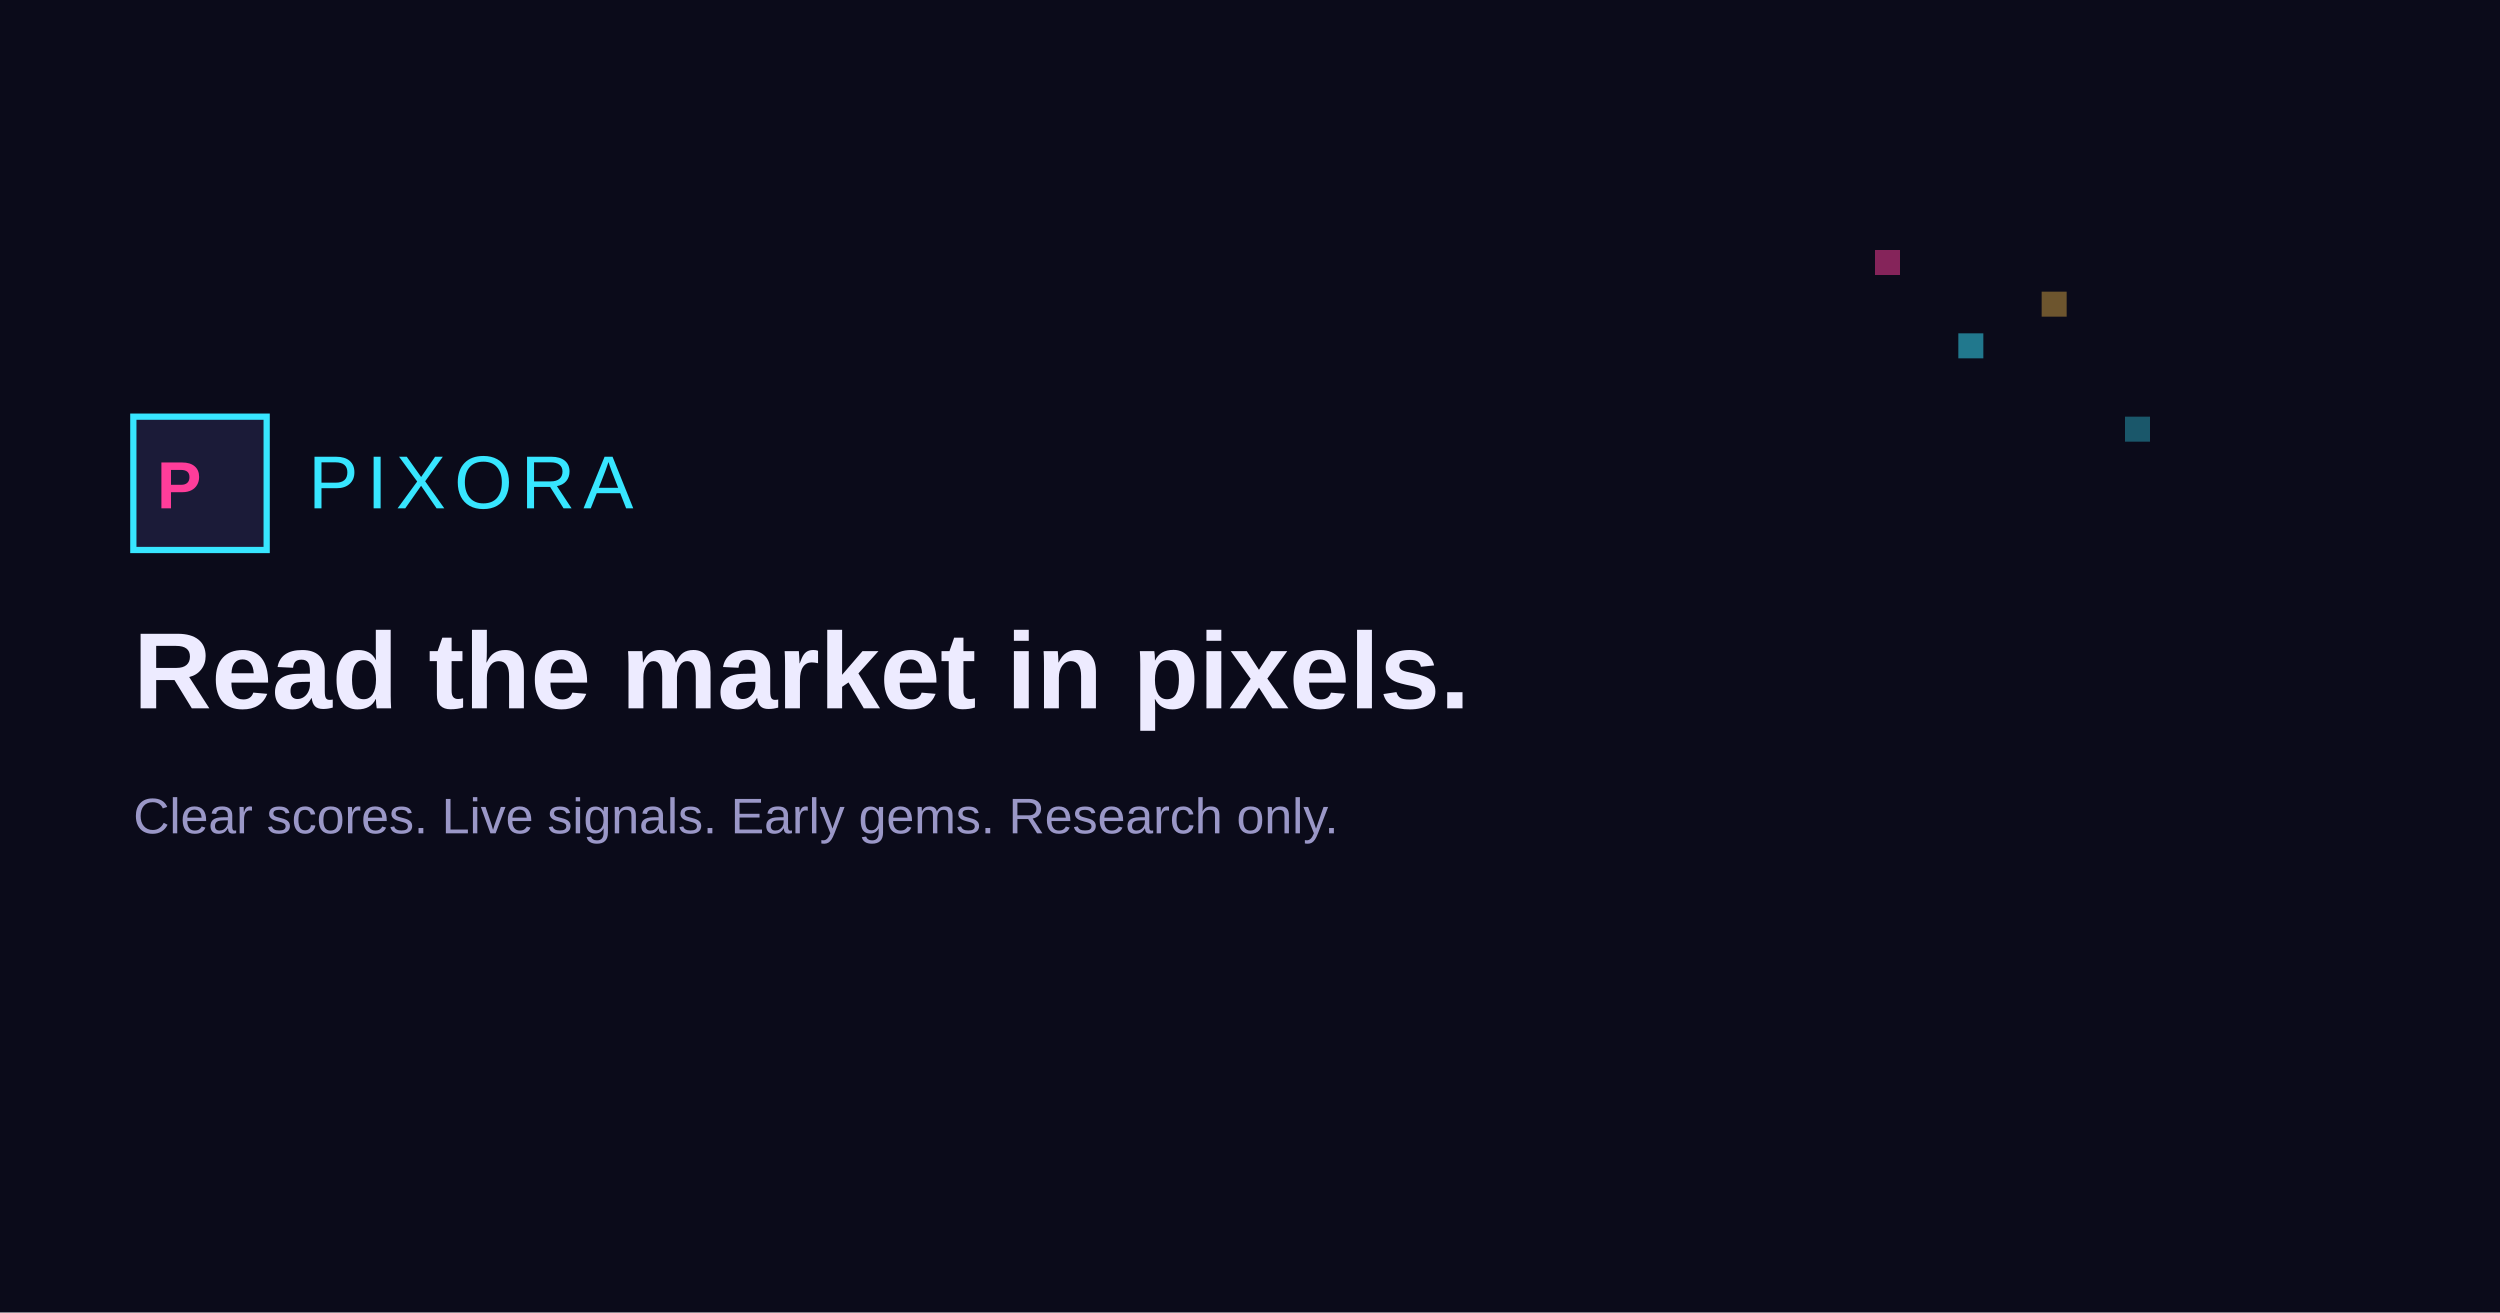
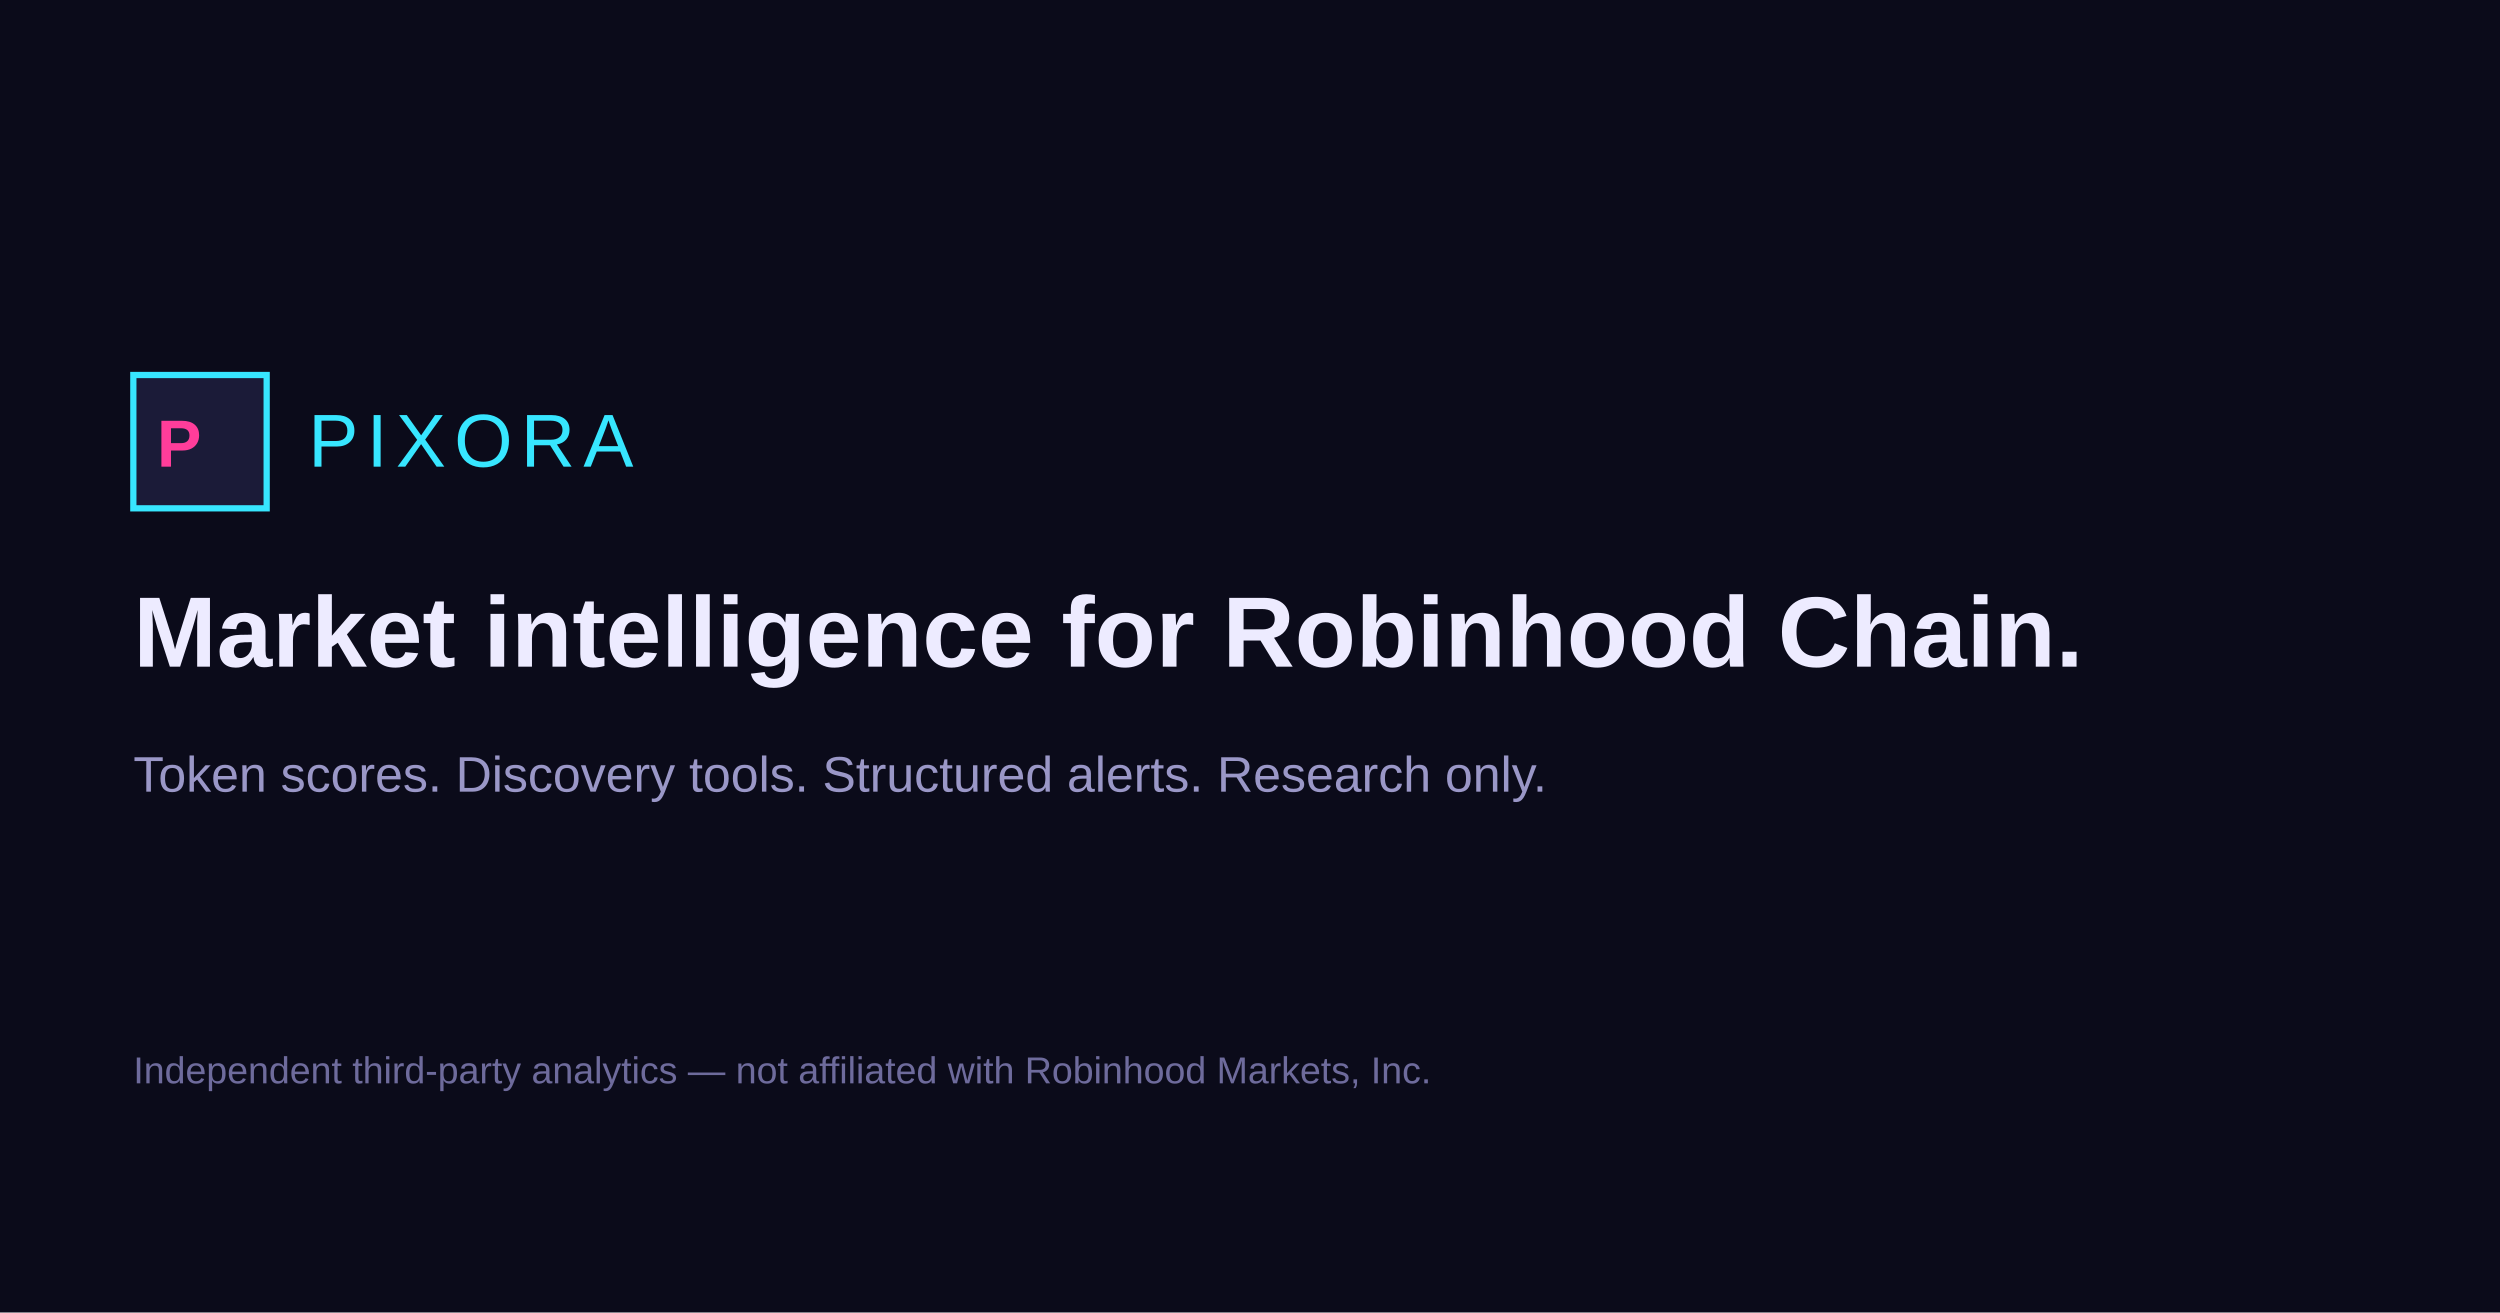
<svg xmlns="http://www.w3.org/2000/svg" width="1200" height="630" viewBox="0 0 1200 630">
  <rect width="1200" height="630" fill="#0B0B1A" />
-   <rect x="64" y="200" width="64" height="64" fill="#1B1B38" stroke="#37E6FF" stroke-width="3" />
-   <text x="86" y="244" fill="#FF3D9A" font-family="Arial, sans-serif" font-size="32" font-weight="700" text-anchor="middle">P</text>
-   <text x="148" y="244" fill="#37E6FF" font-family="Arial, sans-serif" font-size="36" letter-spacing="4">PIXORA</text>
-   <text x="64" y="340" fill="#EDEBFF" font-family="Arial, sans-serif" font-size="52" font-weight="700">Read the market in pixels.</text>
-   <text x="64" y="400" fill="#9A97C7" font-family="Arial, sans-serif" font-size="24">Clear scores. Live signals. Early gems. Research only.</text>
-   <rect x="900" y="120" width="12" height="12" fill="#FF3D9A" opacity="0.5" />
-   <rect x="940" y="160" width="12" height="12" fill="#37E6FF" opacity="0.5" />
-   <rect x="980" y="140" width="12" height="12" fill="#FFC24B" opacity="0.4" />
-   <rect x="1020" y="200" width="12" height="12" fill="#37E6FF" opacity="0.35" />
+   <rect x="64" y="180" width="64" height="64" fill="#1B1B38" stroke="#37E6FF" stroke-width="3" />
+   <text x="86" y="224" fill="#FF3D9A" font-family="Arial, sans-serif" font-size="32" font-weight="700" text-anchor="middle">P</text>
+   <text x="148" y="224" fill="#37E6FF" font-family="Arial, sans-serif" font-size="36" letter-spacing="4">PIXORA</text>
+   <text x="64" y="320" fill="#EDEBFF" font-family="Arial, sans-serif" font-size="48" font-weight="700">Market intelligence for Robinhood Chain.</text>
+   <text x="64" y="380" fill="#9A97C7" font-family="Arial, sans-serif" font-size="24">Token scores. Discovery tools. Structured alerts. Research only.</text>
+   <text x="64" y="520" fill="#6E6B9C" font-family="Arial, sans-serif" font-size="18">Independent third-party analytics — not affiliated with Robinhood Markets, Inc.</text>
</svg>
